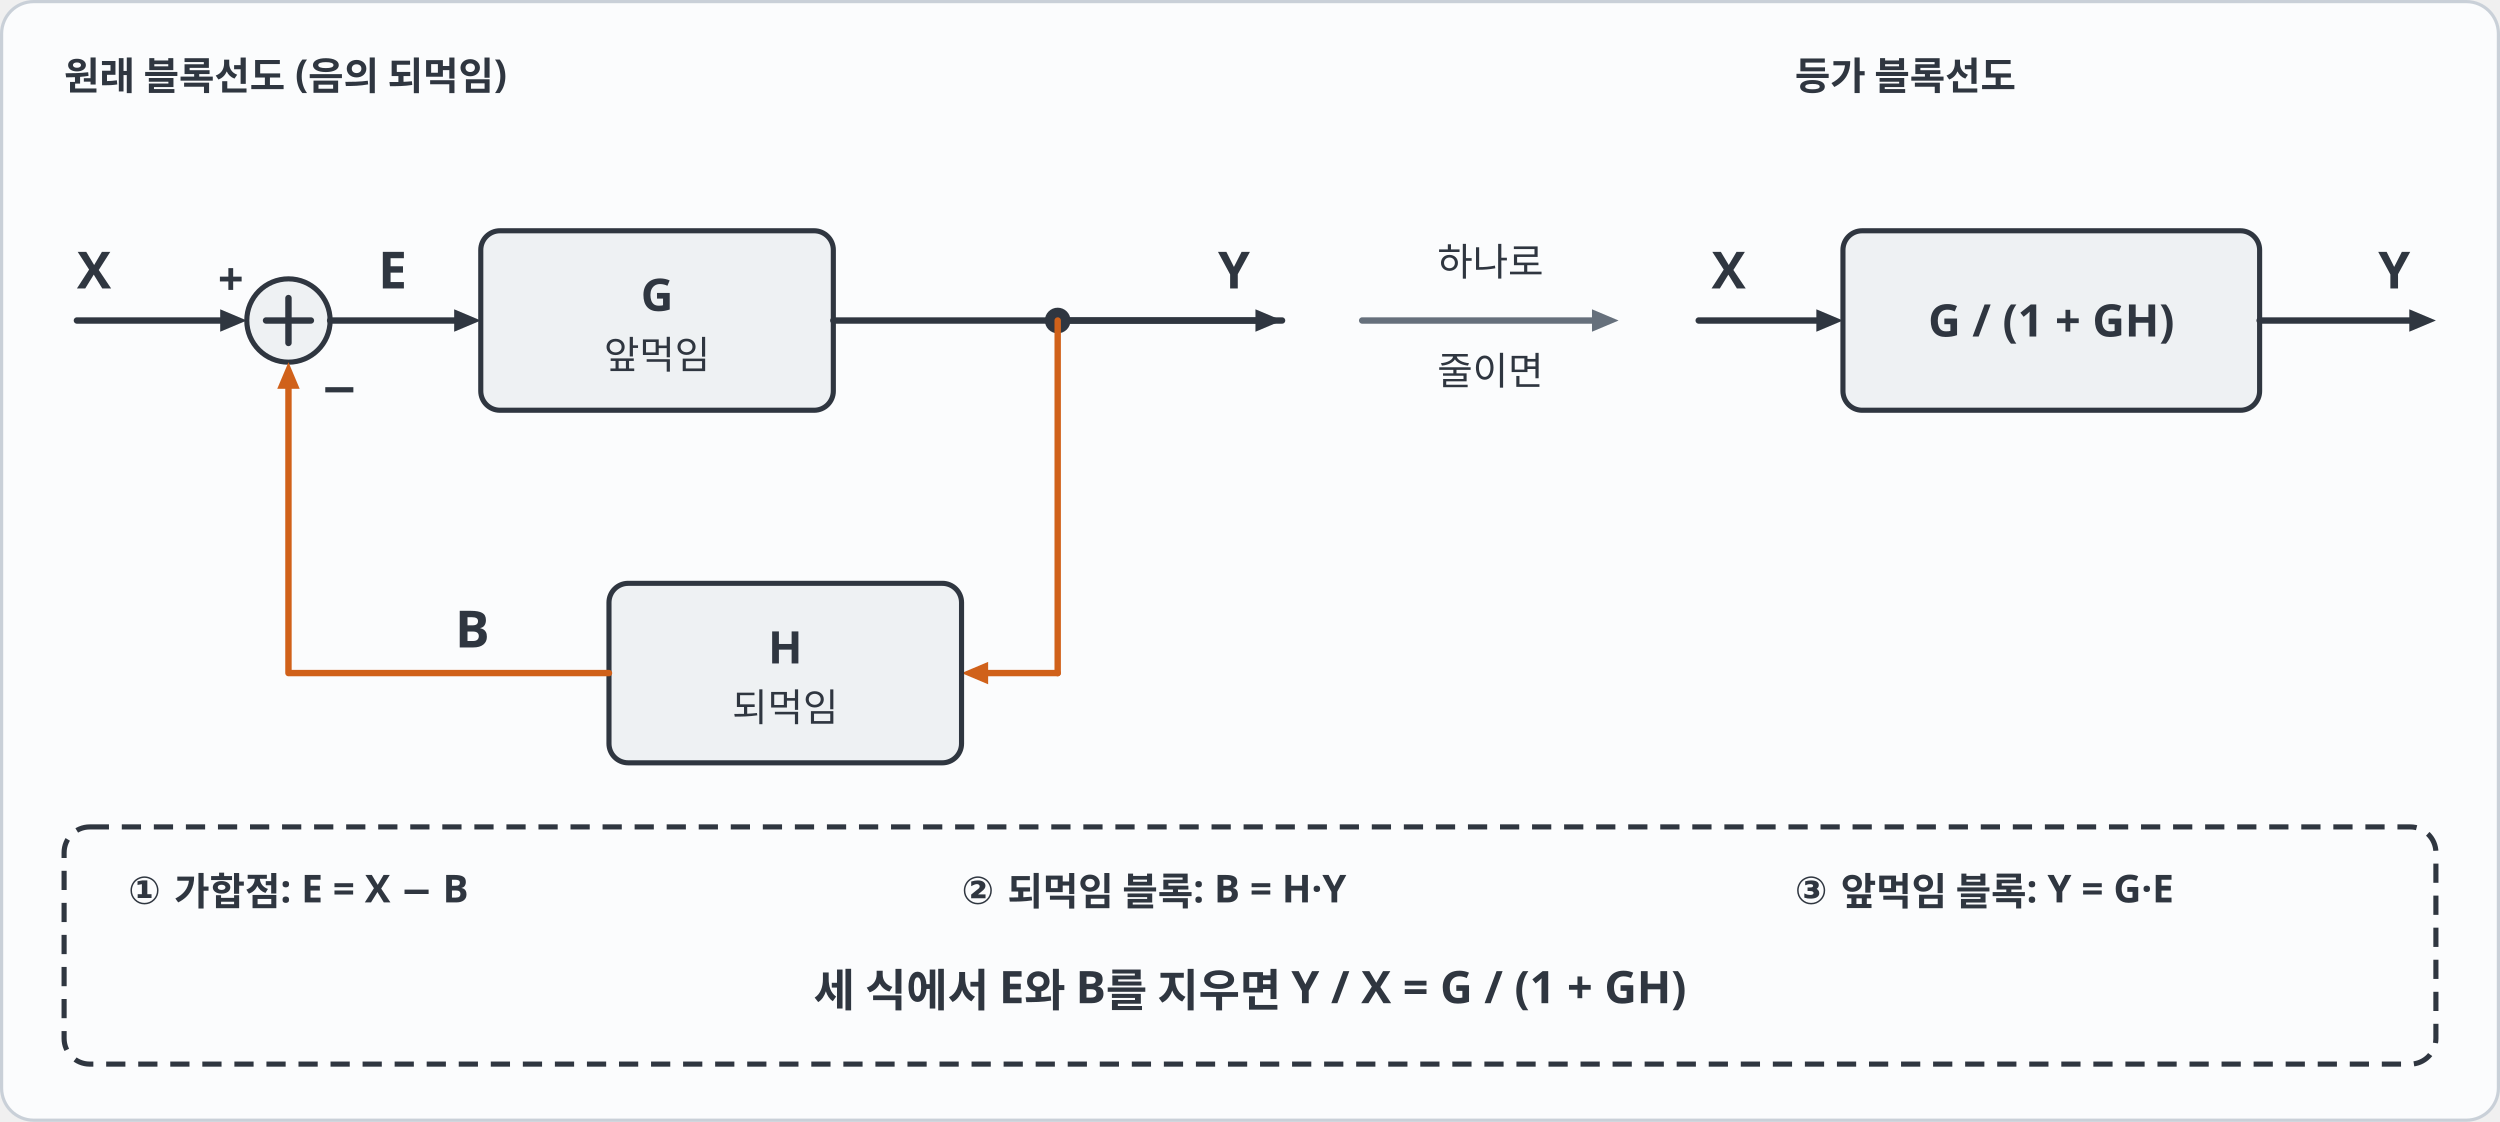
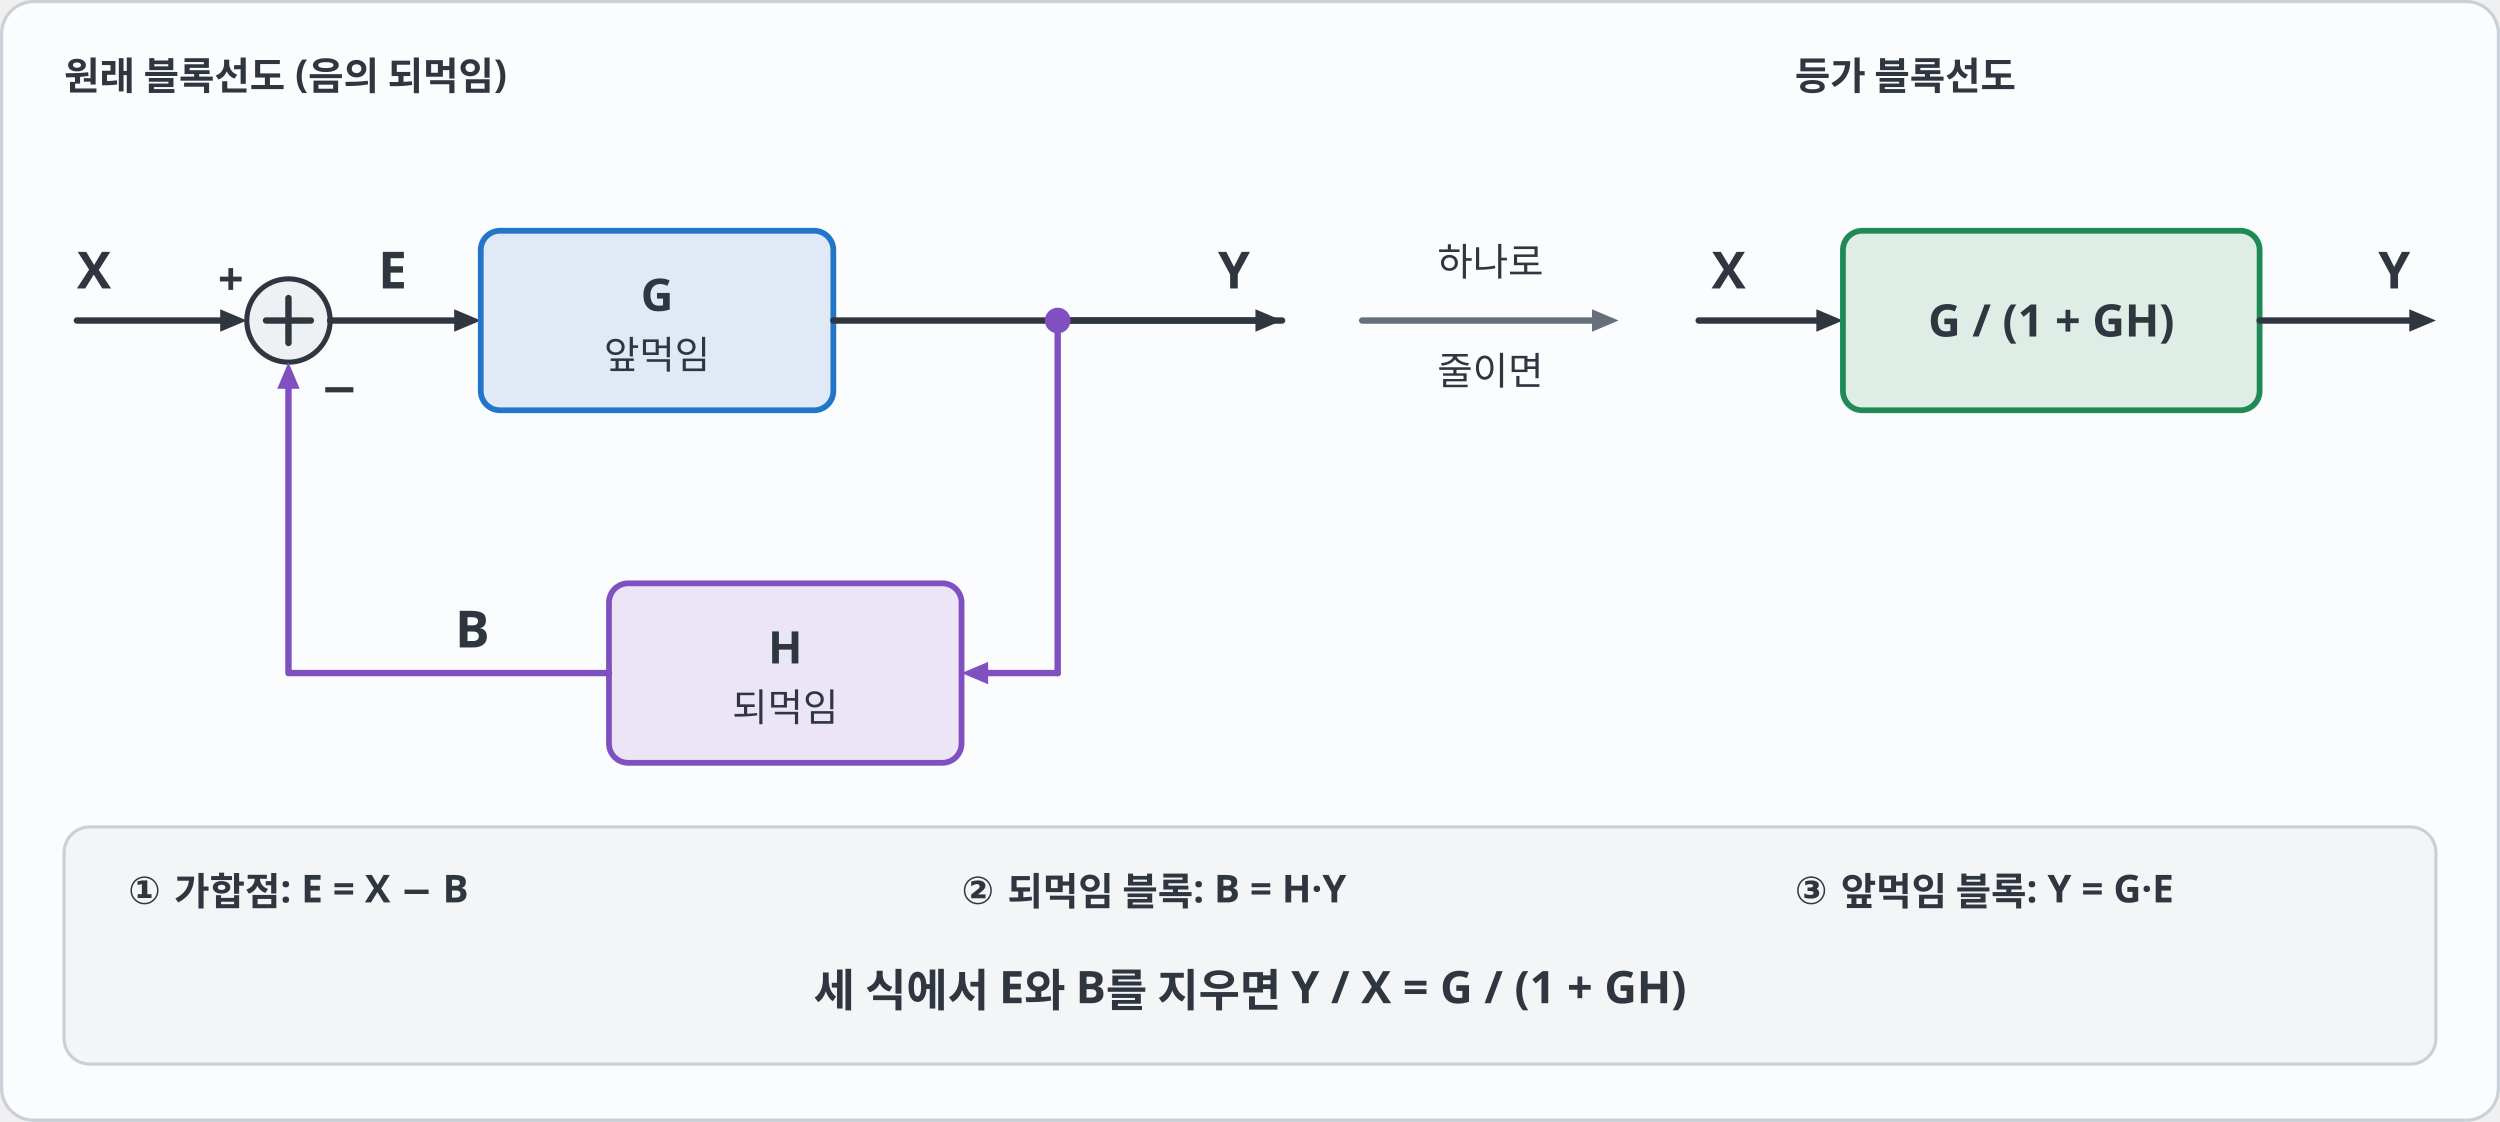
<svg xmlns="http://www.w3.org/2000/svg" viewBox="0 0 780 350" width="780" height="350" role="img" aria-labelledby="t d">
  <style>text{font-family:'Malgun Gothic','Apple SD Gothic Neo','Noto Sans KR',sans-serif;font-size:14px;fill:#2f3640}
.s{font-size:12px}.xs{font-size:11px}.l{font-size:16px}.b{font-weight:700}.it{font-style:italic}
.ln{fill:none;stroke-width:2;stroke-linecap:round;stroke-linejoin:round}.thin{stroke-width:1.2}.thick{stroke-width:3}
.dash{stroke-dasharray:7 5}.dot{stroke-dasharray:2 4}
.box{fill:#7f8c99;fill-opacity:.10;stroke:#2f3640;stroke-width:1.6}
.boxd{fill:none;stroke:#2f3640;stroke-width:1.6;stroke-dasharray:6 4}
.grid{stroke:#8a949f;stroke-opacity:.35;stroke-width:1;fill:none}
.zone{fill:#1f8a55;fill-opacity:.15}.zone2{fill:#d0611a;fill-opacity:.13}.zone3{fill:#2276c9;fill-opacity:.13}
.solid{fill:#7f8c99;fill-opacity:.35}
+ .panel{fill:#7f8c99;fill-opacity:.06;stroke:#c9d0d8;stroke-width:1}
+ .zoneR{fill:#c8323f;fill-opacity:.10}
+ .bx-k{fill:#2f3640;fill-opacity:.13;stroke:#2f3640;stroke-width:1.8}.pill-k{fill:#2f3640}.bx-m{fill:#66707c;fill-opacity:.13;stroke:#66707c;stroke-width:1.8}.pill-m{fill:#66707c}.bx-blue{fill:#2276c9;fill-opacity:.13;stroke:#2276c9;stroke-width:1.8}.pill-blue{fill:#2276c9}.bx-org{fill:#d0611a;fill-opacity:.13;stroke:#d0611a;stroke-width:1.8}.pill-org{fill:#d0611a}.bx-grn{fill:#1f8a55;fill-opacity:.13;stroke:#1f8a55;stroke-width:1.8}.pill-grn{fill:#1f8a55}.bx-red{fill:#c8323f;fill-opacity:.13;stroke:#c8323f;stroke-width:1.8}.pill-red{fill:#c8323f}.bx-pur{fill:#8050c0;fill-opacity:.13;stroke:#8050c0;stroke-width:1.8}.pill-pur{fill:#8050c0}
+ text.w{fill:#fff}
.c-k{stroke:#2f3640}.f-k{fill:#2f3640}.c-m{stroke:#66707c}.f-m{fill:#66707c}.c-blue{stroke:#2276c9}.f-blue{fill:#2276c9}.c-org{stroke:#d0611a}.f-org{fill:#d0611a}.c-grn{stroke:#1f8a55}.f-grn{fill:#1f8a55}.c-red{stroke:#c8323f}.f-red{fill:#c8323f}.c-pur{stroke:#8050c0}.f-pur{fill:#8050c0}
text.f-k{fill:#2f3640}text.f-m{fill:#66707c}</style>
  <rect x="0.5" y="0.5" width="779" height="349" rx="10" fill="#fbfcfd" stroke="#c9d0d8" />
  <text x="20" y="28" class="b s" text-anchor="start">원래 블록선도 (음의 되먹임)</text>
  <line x1="24" y1="100" x2="71" y2="100" class="ln c-k " />
  <polygon points="77,100 68.7,103.5 68.7,96.5" class="f-k" />
  <text x="24" y="90" class="b l" text-anchor="start">X</text>
  <circle cx="90" cy="100" r="13" class="box" />
  <line x1="83" y1="100" x2="97" y2="100" class="ln c-k " />
  <line x1="90" y1="93" x2="90" y2="107" class="ln c-k " />
  <text x="68" y="92" class="b" text-anchor="start">+</text>
  <text x="100" y="126" class="b" text-anchor="start">−</text>
  <line x1="103" y1="100" x2="144" y2="100" class="ln c-k " />
  <polygon points="150,100 141.7,103.5 141.7,96.5" class="f-k" />
  <text x="118" y="90" class="b l" text-anchor="start">E</text>
-   <rect x="150" y="72" width="110" height="56" rx="6" class="box" />
+   <rect x="150" y="72" width="110" height="56" rx="6" class="bx-blue" />
  <text x="205" y="97" class="b" text-anchor="middle">G</text>
  <text x="205" y="115" class="s" text-anchor="middle">앞먹임</text>
  <line x1="260" y1="100" x2="400" y2="100" class="ln c-k " />
  <line x1="330" y1="100" x2="394" y2="100" class="ln c-k " />
  <polygon points="400,100 391.7,103.5 391.7,96.5" class="f-k" />
  <text x="380" y="90" class="b l" text-anchor="start">Y</text>
-   <circle cx="330" cy="100" r="4" class="f-k" />
-   <line x1="330" y1="100" x2="330" y2="210" class="ln c-org " />
-   <line x1="330" y1="210" x2="306" y2="210" class="ln c-org " />
-   <polygon points="300,210 308.3,206.5 308.3,213.5" class="f-org" />
-   <rect x="190" y="182" width="110" height="56" rx="6" class="box" />
+   <circle cx="330" cy="100" r="4" class="f-pur" />
+   <line x1="330" y1="100" x2="330" y2="210" class="ln c-pur " />
+   <line x1="330" y1="210" x2="306" y2="210" class="ln c-pur " />
+   <polygon points="300,210 308.3,206.5 308.3,213.5" class="f-pur" />
+   <rect x="190" y="182" width="110" height="56" rx="6" class="bx-pur" />
  <text x="245" y="207" class="b" text-anchor="middle">H</text>
  <text x="245" y="225" class="s" text-anchor="middle">되먹임</text>
-   <path d="M190 210L90 210L90 119" class="ln c-org " />
-   <polygon points="90,113 93.5,121.3 86.5,121.3" class="f-org" />
+   <path d="M190 210L90 210L90 119" class="ln c-pur " />
+   <polygon points="90,113 93.5,121.3 86.5,121.3" class="f-pur" />
  <text x="142" y="202" class="b l" text-anchor="start">B</text>
  <line x1="425" y1="100" x2="499" y2="100" class="ln c-m " />
  <polygon points="505,100 496.7,103.5 496.7,96.5" class="f-m" />
  <text x="465" y="86" class="s" text-anchor="middle">하나로</text>
  <text x="465" y="120" class="s" text-anchor="middle">줄이면</text>
  <text x="560" y="28" class="b s" text-anchor="start">등가 블록선도</text>
  <line x1="530" y1="100" x2="569" y2="100" class="ln c-k " />
  <polygon points="575,100 566.7,103.5 566.7,96.5" class="f-k" />
  <text x="534" y="90" class="b l" text-anchor="start">X</text>
-   <rect x="575" y="72" width="130" height="56" rx="6" class="box" />
+   <rect x="575" y="72" width="130" height="56" rx="6" class="bx-grn" />
  <text x="640" y="105" class="b" text-anchor="middle">G / (1 + GH)</text>
  <line x1="705" y1="100" x2="754" y2="100" class="ln c-k " />
  <polygon points="760,100 751.7,103.5 751.7,96.5" class="f-k" />
  <text x="742" y="90" class="b l" text-anchor="start">Y</text>
-   <rect x="20" y="258" width="740" height="74" rx="8" class="boxd" />
+   <rect x="20" y="258" width="740" height="74" rx="8" class="panel" />
  <text x="40" y="282" class="s b" text-anchor="start">① 가합점: E = X − B</text>
  <text x="300" y="282" class="s b" text-anchor="start">② 되먹임 블록: B = H·Y</text>
  <text x="560" y="282" class="s b" text-anchor="start">③ 앞먹임 블록: Y = G·E</text>
  <text x="390" y="314" class="b" text-anchor="middle">세 식에서 E와 B를 지우면  Y / X = G / (1 + GH)</text>
</svg>
